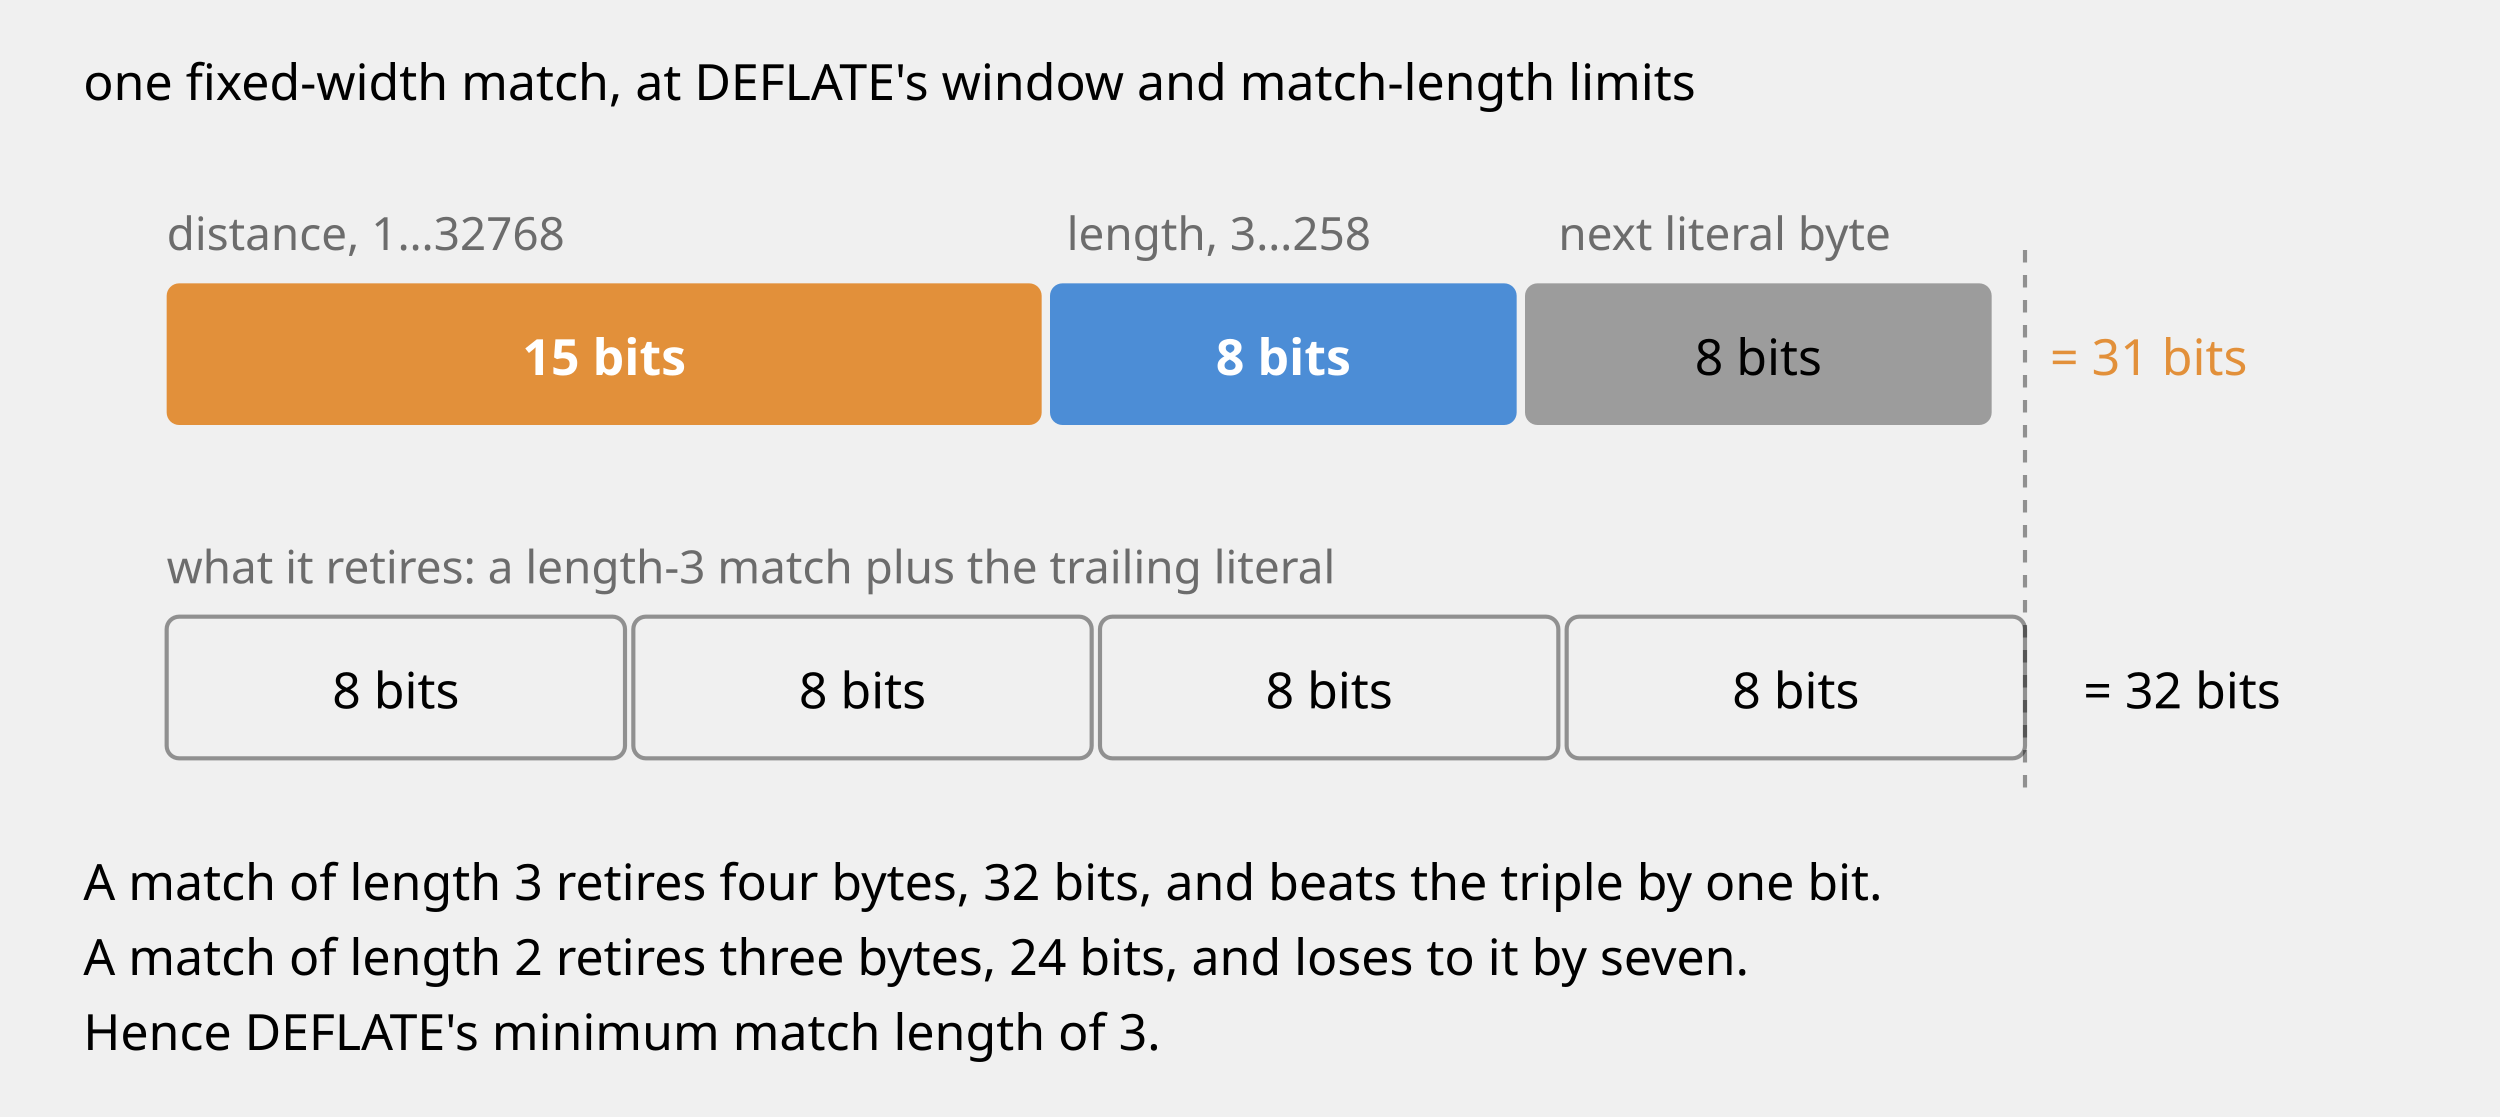
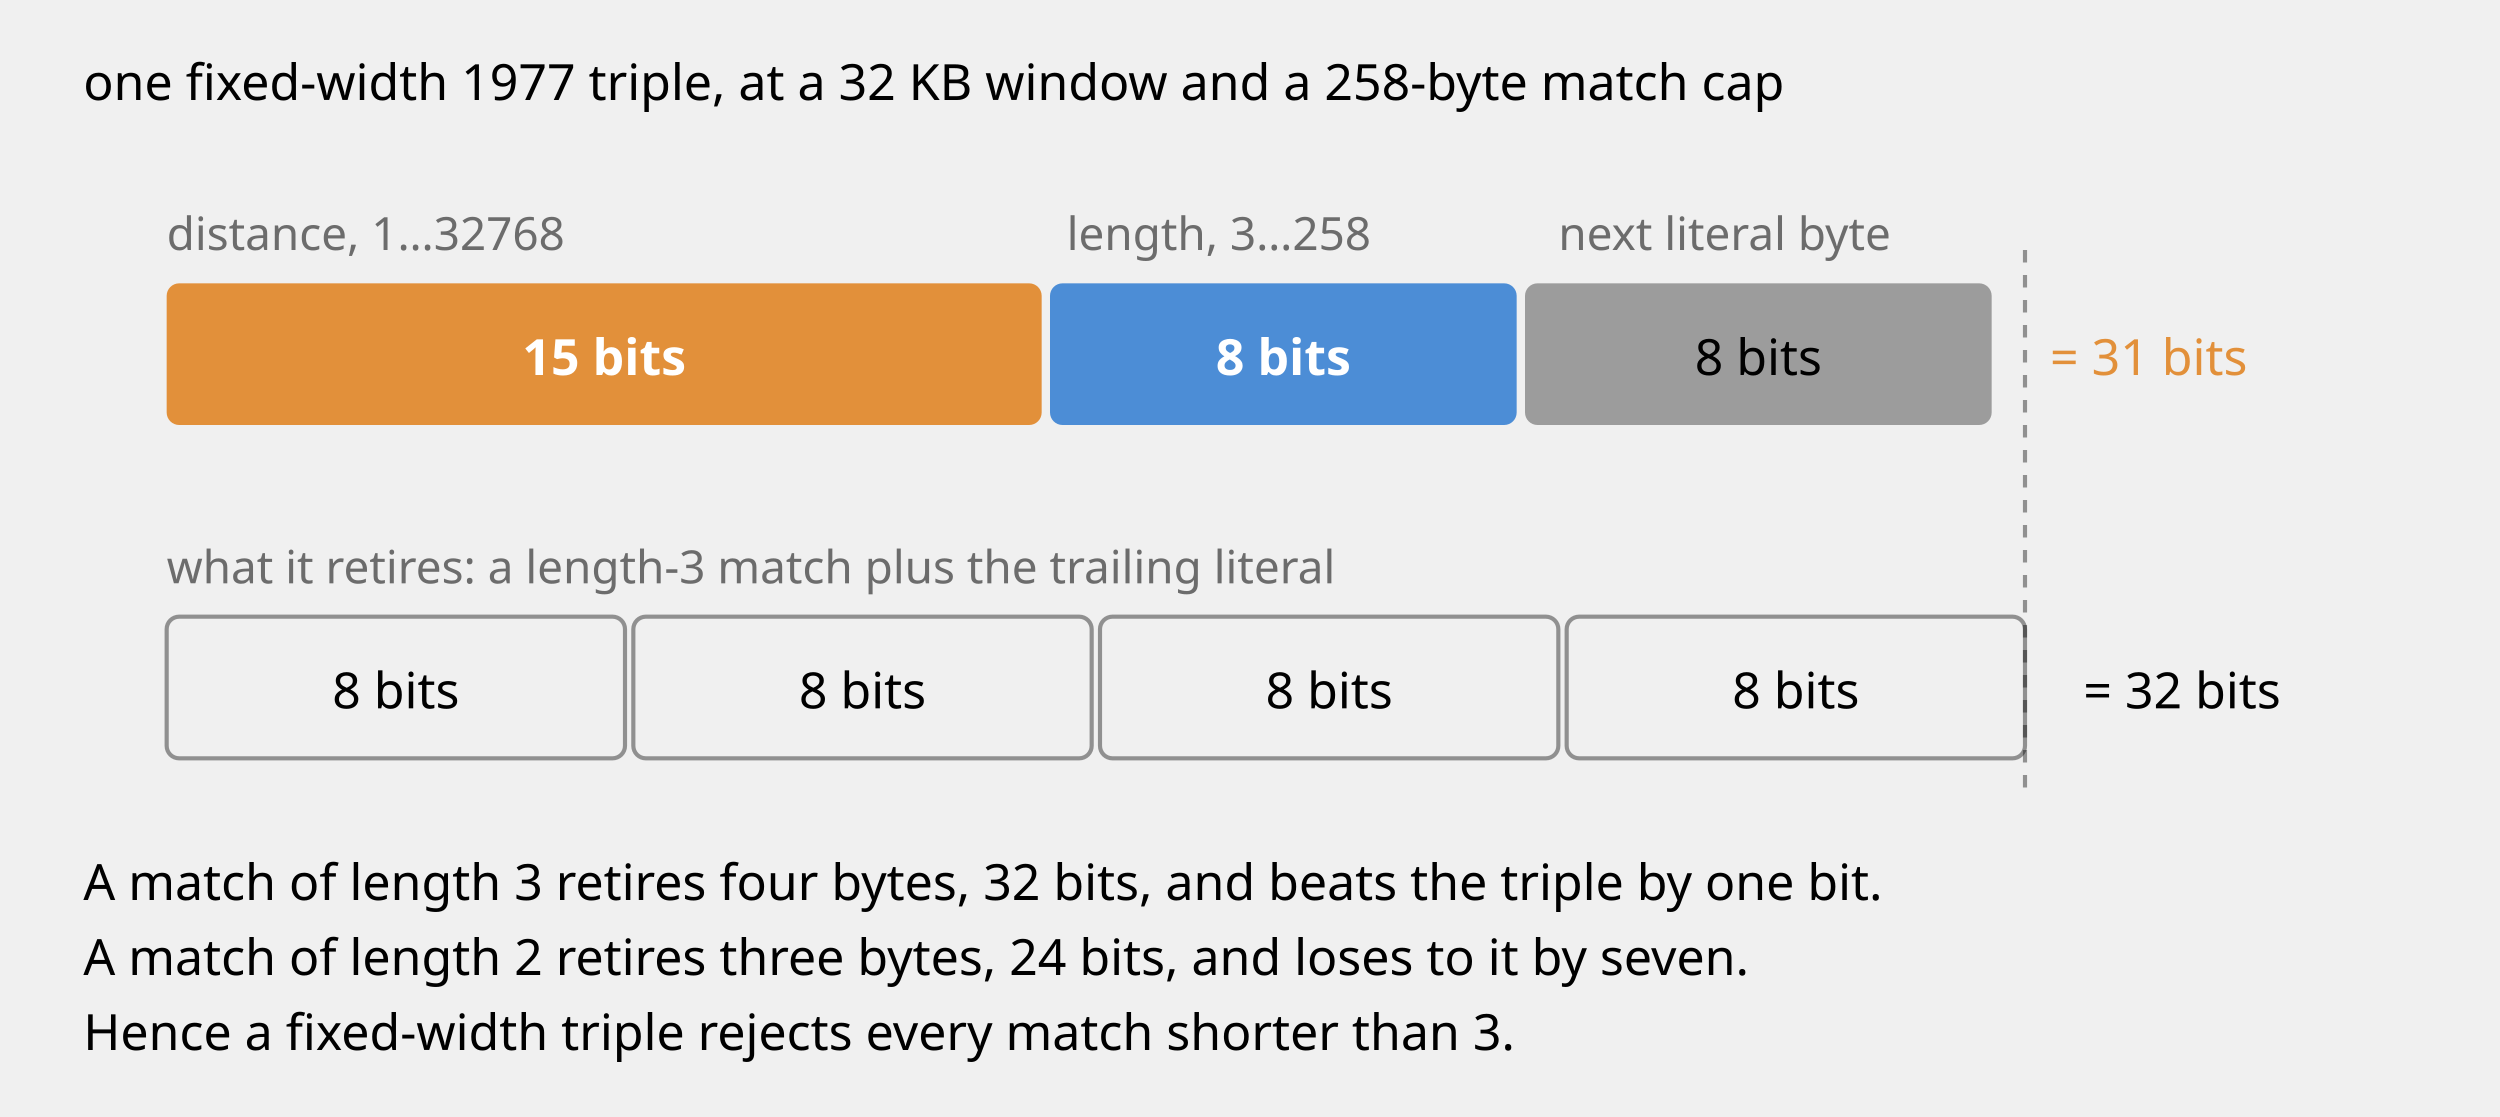
<svg xmlns="http://www.w3.org/2000/svg" viewBox="0 0 600 268" font-family="system-ui, sans-serif">
  <style>
    .lbl { fill: currentColor; font-size: 12px; }
    .muted { fill: currentColor; opacity: 0.55; font-size: 11px; }
    .fld { fill: #ffffff; font-size: 12px; font-weight: 600; }
    .amb { fill: #e2903a; font-size: 12px; }
  </style>
-   <text class="lbl" x="20" y="24">one fixed-width match, at DEFLATE's window and match-length limits</text>
+   <text class="lbl" x="20" y="24">one fixed-width 1977 triple, at a 32 KB window and a 258-byte match cap</text>
  <text class="muted" x="40" y="60">distance, 1…32768</text>
  <text class="muted" x="256" y="60">length, 3…258</text>
  <text class="muted" x="374" y="60">next literal byte</text>
  <rect x="40" y="68" width="210" height="34" rx="3" fill="#e2903a" />
  <text class="fld" x="145" y="90" text-anchor="middle">15 bits</text>
  <rect x="252" y="68" width="112" height="34" rx="3" fill="#4c8dd6" />
  <text class="fld" x="308" y="90" text-anchor="middle">8 bits</text>
  <rect x="366" y="68" width="112" height="34" rx="3" fill="currentColor" fill-opacity="0.35" />
  <text class="lbl" x="422" y="90" text-anchor="middle">8 bits</text>
  <text class="amb" x="492" y="90">= 31 bits</text>
  <text class="muted" x="40" y="140">what it retires: a length-3 match plus the trailing literal</text>
  <g>
    <rect x="40" y="148" width="110" height="34" rx="3" fill="none" stroke="currentColor" stroke-opacity="0.4" />
    <text class="lbl" x="95" y="170" text-anchor="middle">8 bits</text>
    <rect x="152" y="148" width="110" height="34" rx="3" fill="none" stroke="currentColor" stroke-opacity="0.4" />
    <text class="lbl" x="207" y="170" text-anchor="middle">8 bits</text>
    <rect x="264" y="148" width="110" height="34" rx="3" fill="none" stroke="currentColor" stroke-opacity="0.4" />
    <text class="lbl" x="319" y="170" text-anchor="middle">8 bits</text>
    <rect x="376" y="148" width="110" height="34" rx="3" fill="none" stroke="currentColor" stroke-opacity="0.4" />
    <text class="lbl" x="431" y="170" text-anchor="middle">8 bits</text>
  </g>
  <text class="lbl" x="500" y="170">= 32 bits</text>
  <line x1="486" y1="60" x2="486" y2="190" stroke="currentColor" stroke-dasharray="3 3" stroke-opacity="0.4" />
  <text class="lbl" x="20" y="216">A match of length 3 retires four bytes, 32 bits, and beats the triple by one bit.</text>
  <text class="lbl" x="20" y="234">A match of length 2 retires three bytes, 24 bits, and loses to it by seven.</text>
-   <text class="lbl" x="20" y="252">Hence DEFLATE's minimum match length of 3.</text>
+   <text class="lbl" x="20" y="252">Hence a fixed-width triple rejects every match shorter than 3.</text>
</svg>
